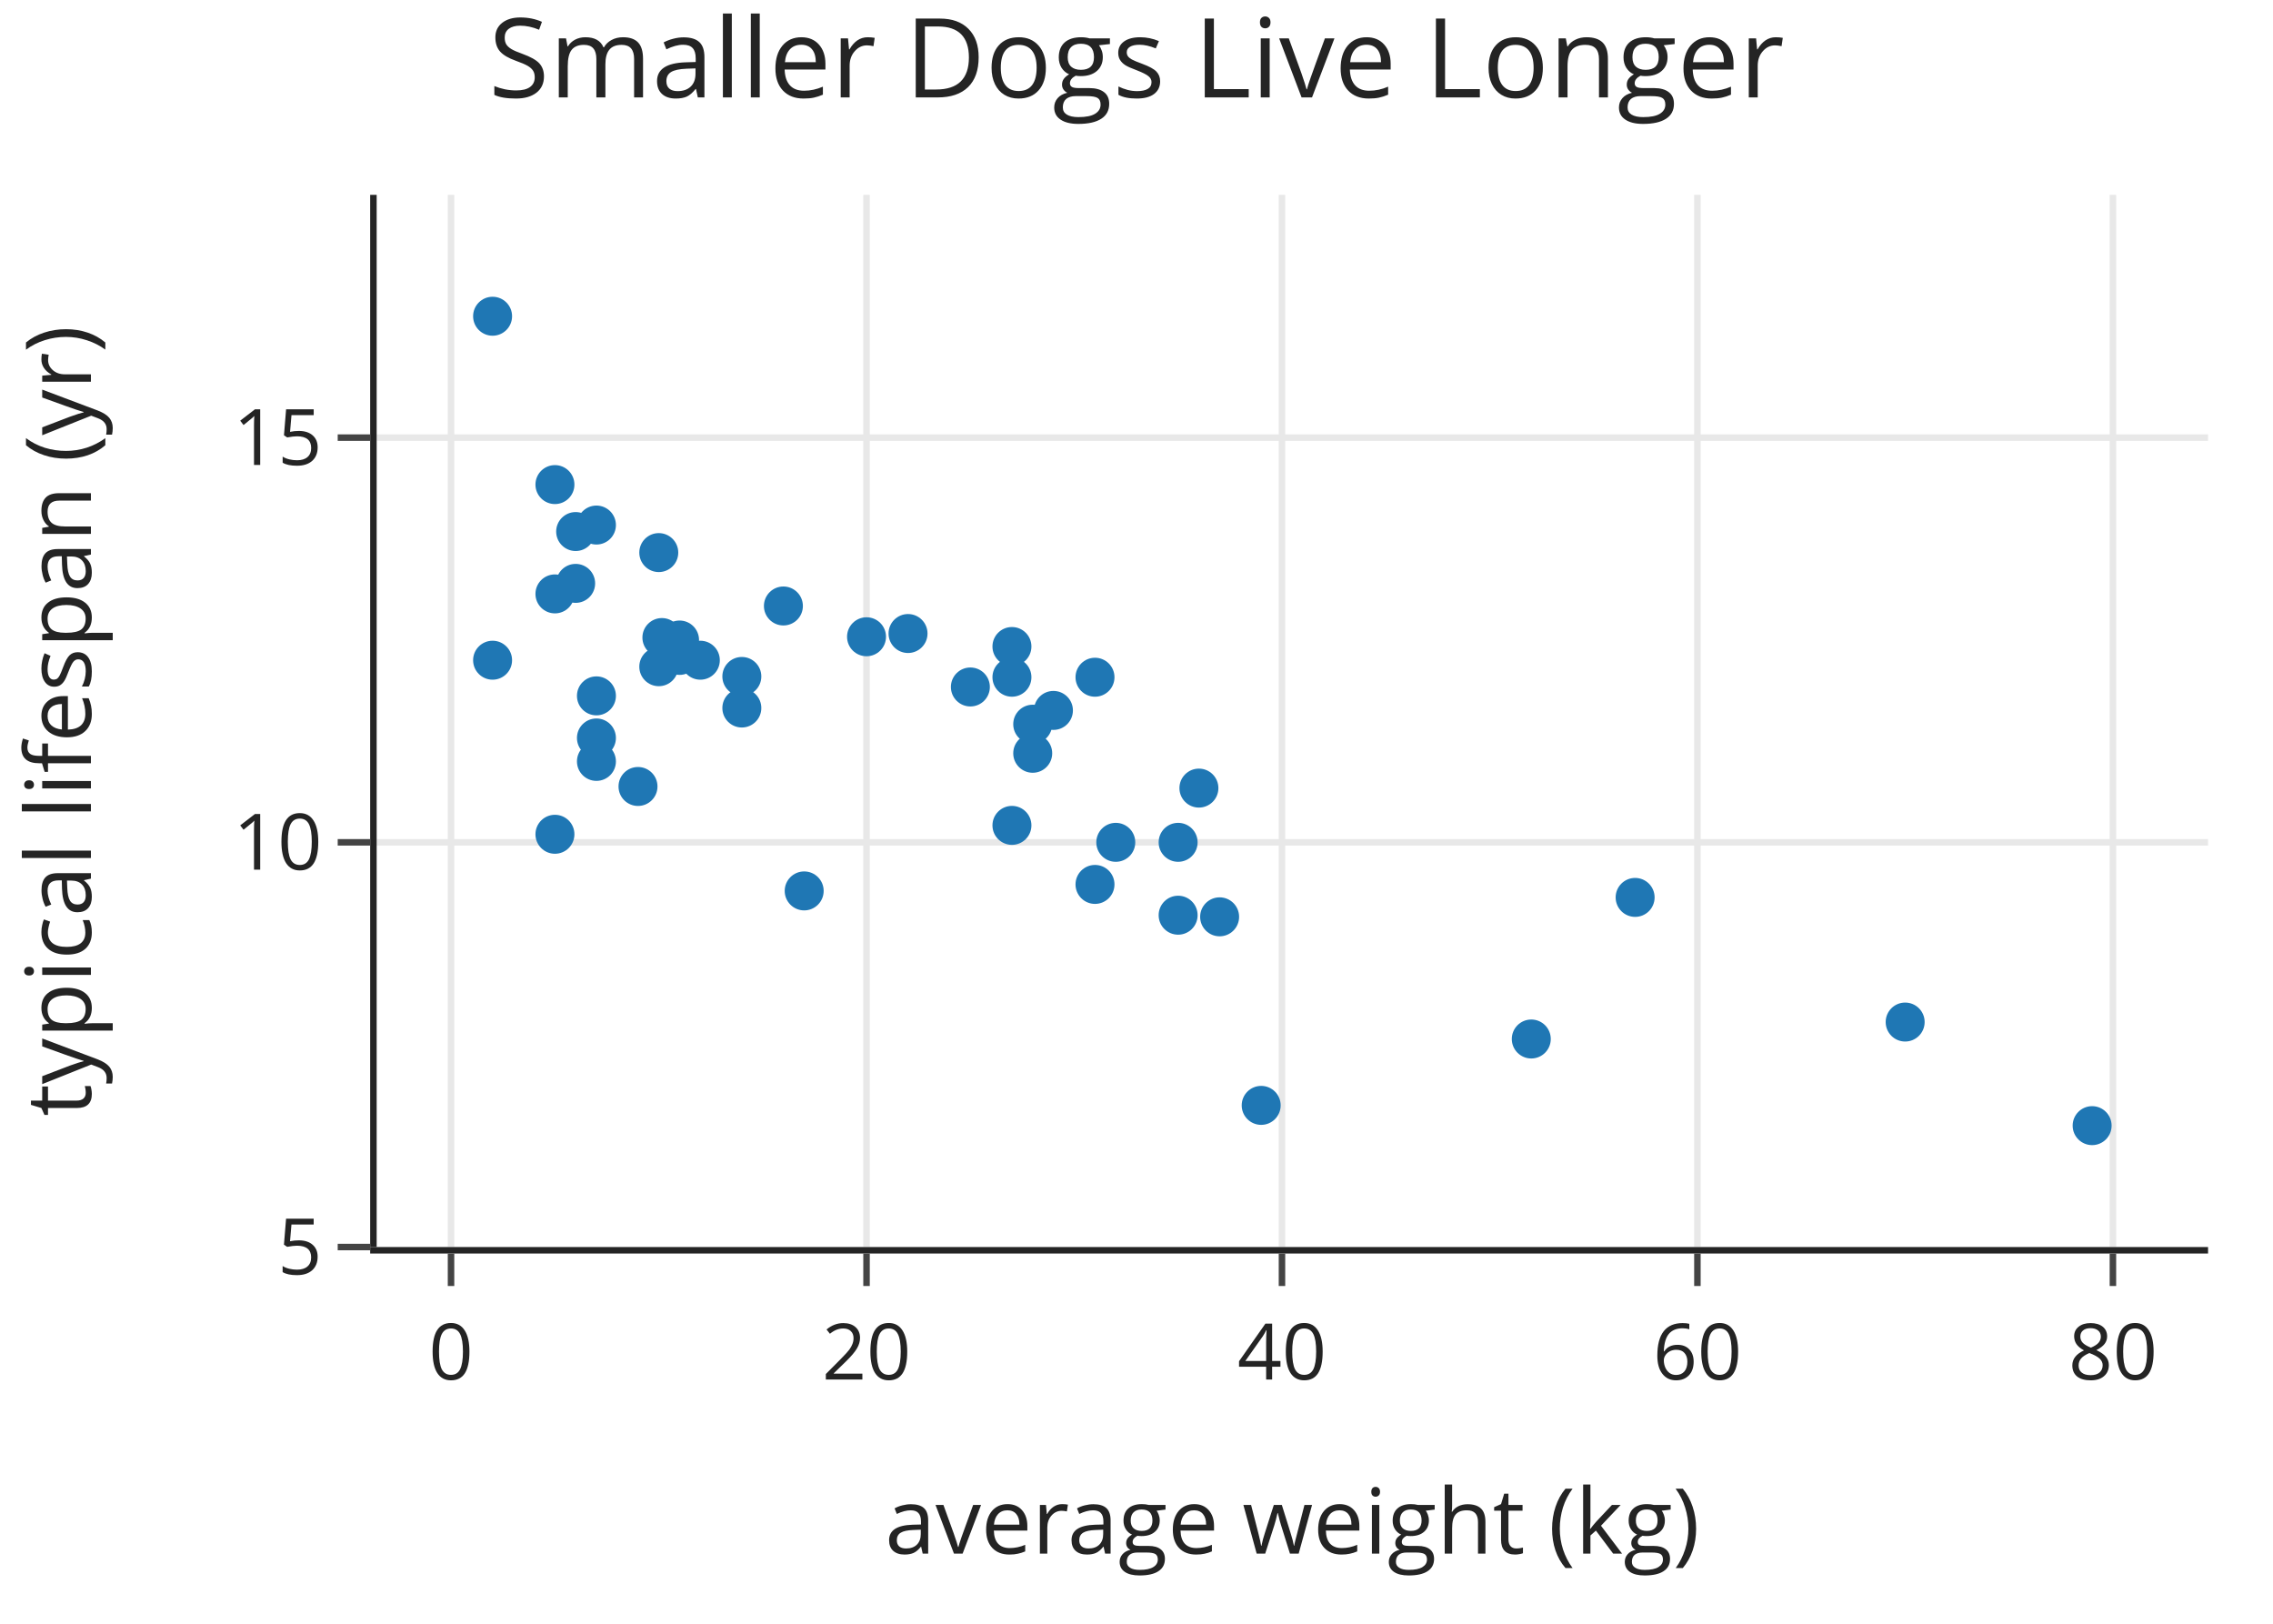
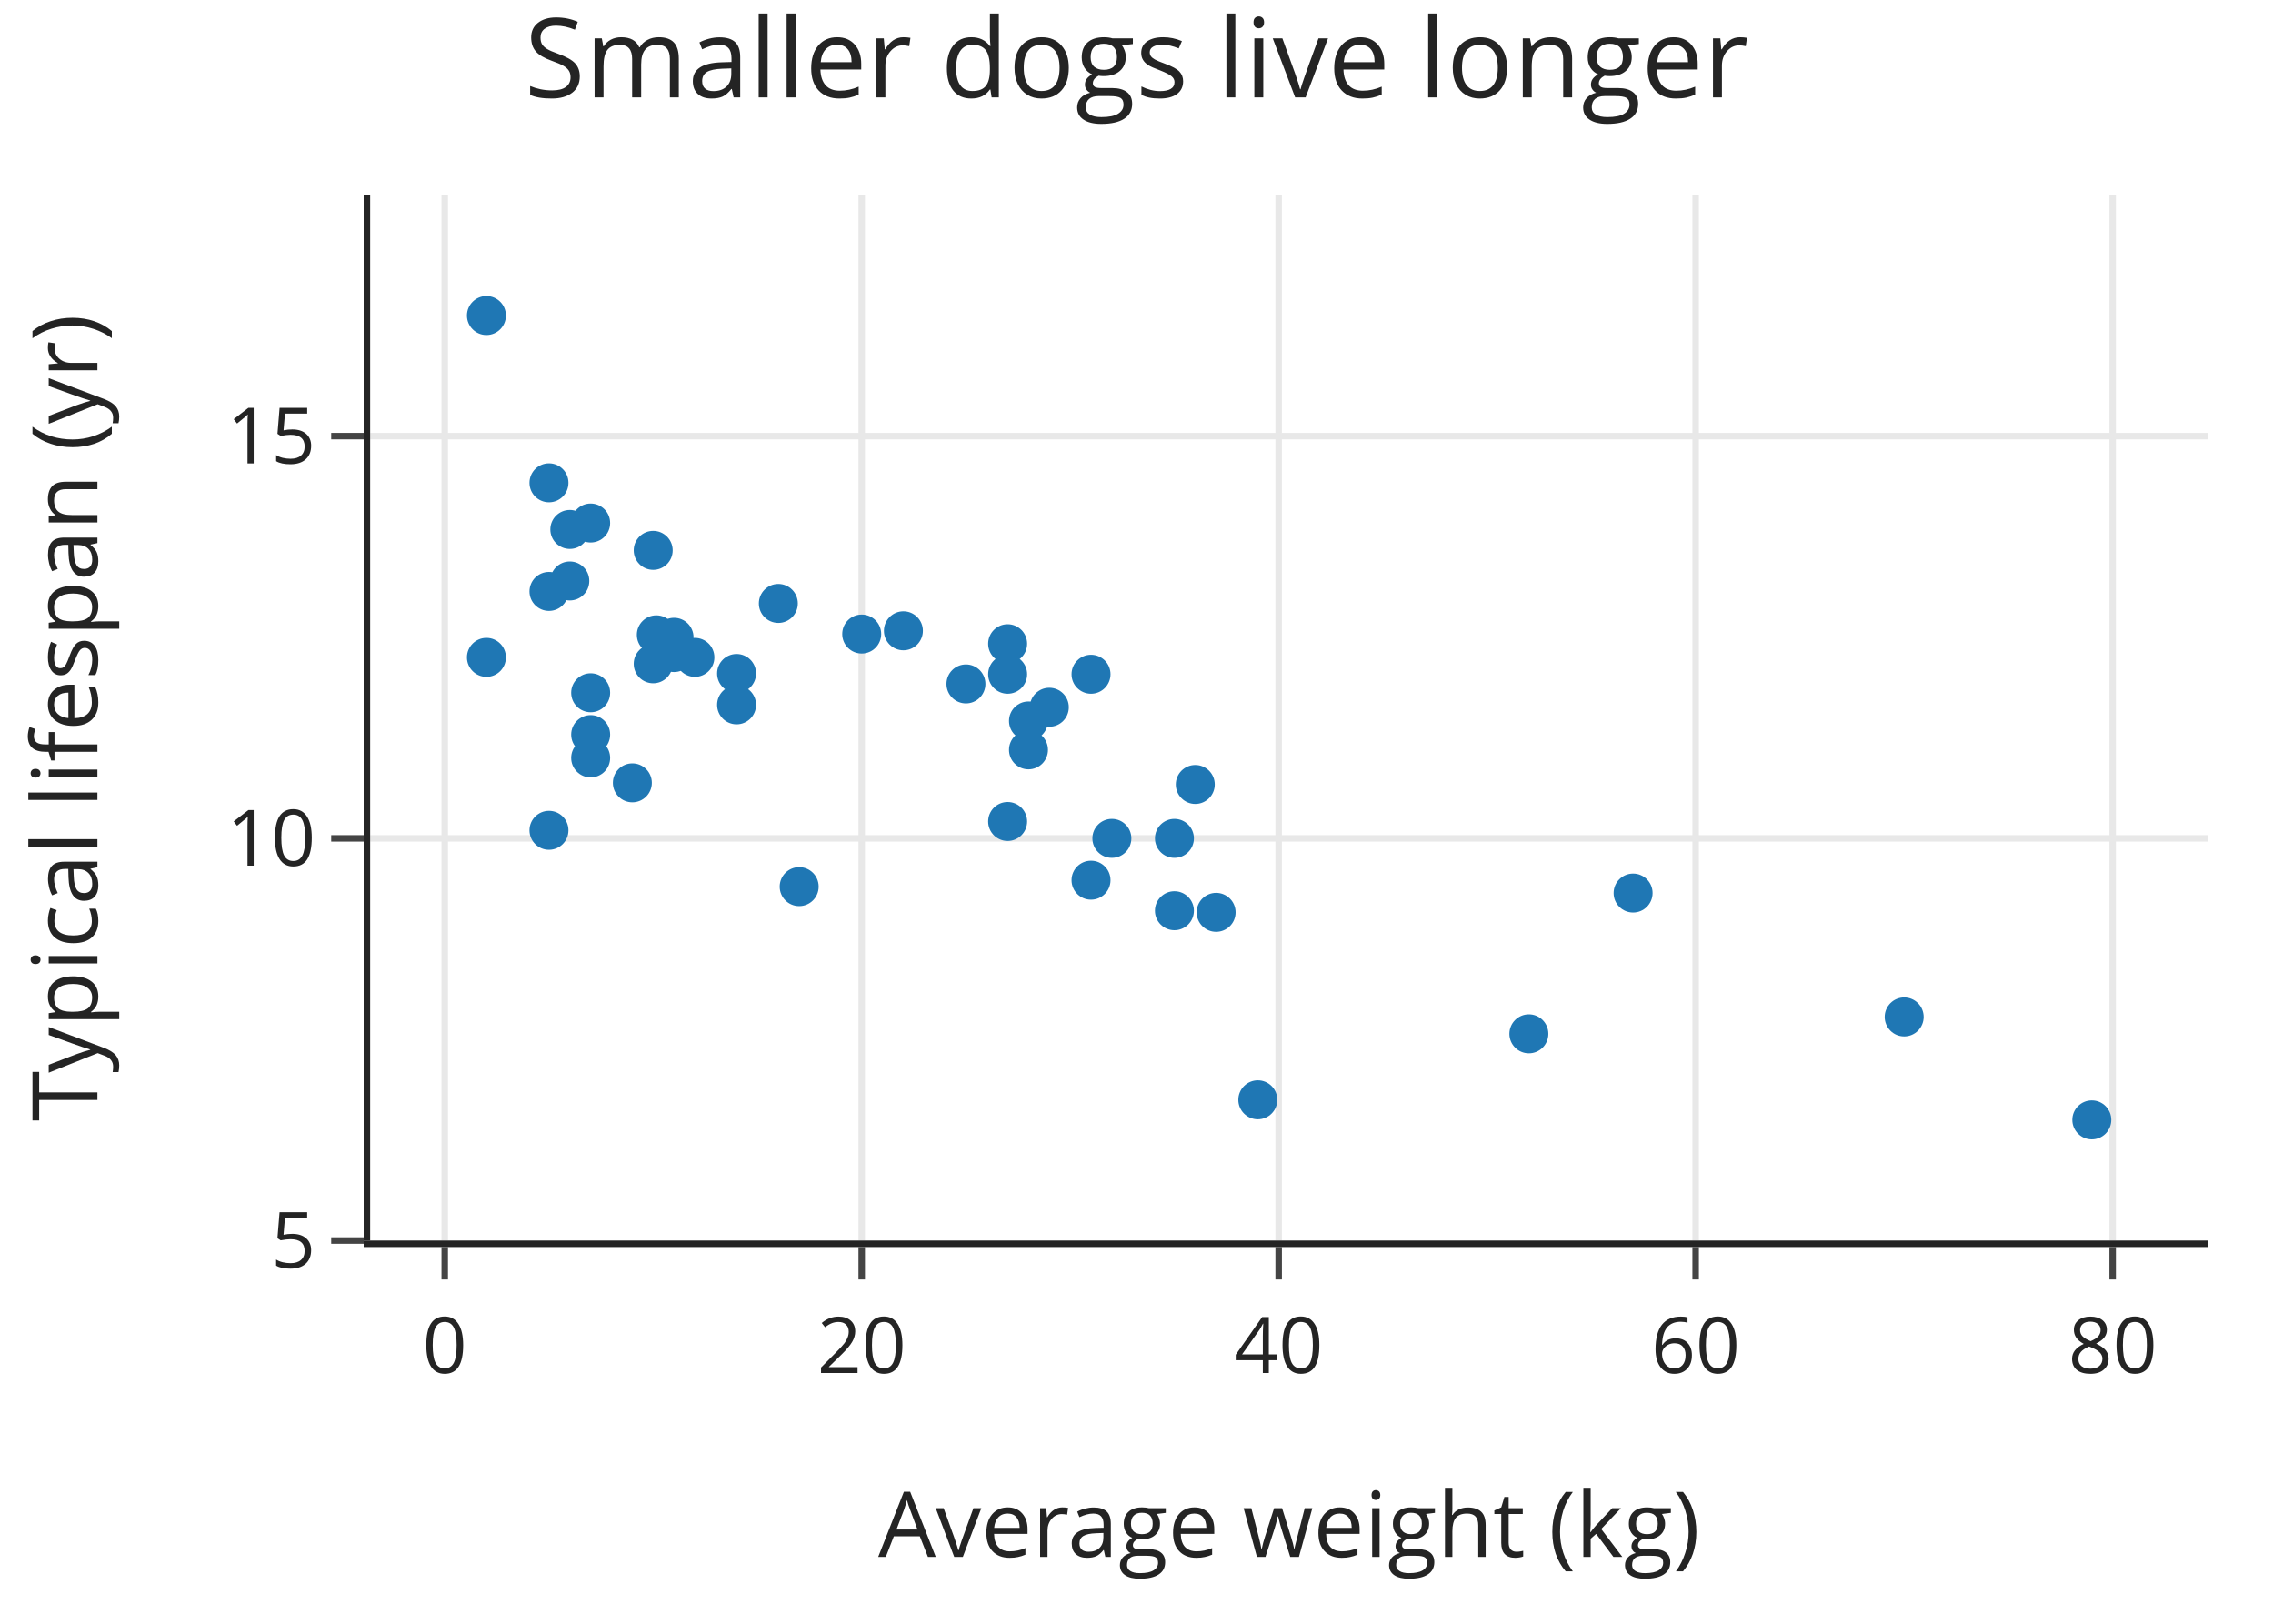
<svg xmlns="http://www.w3.org/2000/svg" class="main-svg" width="350" height="250" style="" viewBox="0 0 350 250">
  <rect x="0" y="0" width="350" height="250" style="fill: rgb(255, 255, 255); fill-opacity: 1;" />
-   <defs id="defs-8552f1">
+   <defs id="defs-9126ae">
    <g class="clips">
-       <clipPath id="clip8552f1xyplot" class="plotclip">
-         <rect width="282" height="162" />
+       <clipPath id="clip9126aexyplot" class="plotclip">
+         <rect width="283" height="161" />
      </clipPath>
-       <clipPath class="axesclip" id="clip8552f1x">
-         <rect x="58" y="0" width="282" height="250" />
+       <clipPath class="axesclip" id="clip9126aex">
+         <rect x="57" y="0" width="283" height="250" />
      </clipPath>
-       <clipPath class="axesclip" id="clip8552f1y">
-         <rect x="0" y="30" width="350" height="162" />
+       <clipPath class="axesclip" id="clip9126aey">
+         <rect x="0" y="30" width="350" height="161" />
      </clipPath>
-       <clipPath class="axesclip" id="clip8552f1xy">
-         <rect x="58" y="30" width="282" height="162" />
+       <clipPath class="axesclip" id="clip9126aexy">
+         <rect x="57" y="30" width="283" height="161" />
      </clipPath>
    </g>
    <g class="gradients" />
    <g class="patterns" />
  </defs>
  <g class="bglayer" />
  <g class="layer-below">
    <g class="imagelayer" />
    <g class="shapelayer" />
  </g>
  <g class="cartesianlayer">
    <g class="subplot xy">
      <g class="layer-subplot">
        <g class="shapelayer" />
        <g class="imagelayer" />
      </g>
-       <g class="minor-gridlayer">
-         <g class="x" />
-         <g class="y" />
-       </g>
      <g class="gridlayer">
        <g class="x">
-           <path class="xgrid crisp" transform="translate(69.45,0)" d="M0,30v162" style="stroke: rgb(232, 232, 232); stroke-opacity: 1; stroke-width: 1px;" />
-           <path class="xgrid crisp" transform="translate(133.43,0)" d="M0,30v162" style="stroke: rgb(232, 232, 232); stroke-opacity: 1; stroke-width: 1px;" />
-           <path class="xgrid crisp" transform="translate(197.4,0)" d="M0,30v162" style="stroke: rgb(232, 232, 232); stroke-opacity: 1; stroke-width: 1px;" />
-           <path class="xgrid crisp" transform="translate(261.37,0)" d="M0,30v162" style="stroke: rgb(232, 232, 232); stroke-opacity: 1; stroke-width: 1px;" />
-           <path class="xgrid crisp" transform="translate(325.35,0)" d="M0,30v162" style="stroke: rgb(232, 232, 232); stroke-opacity: 1; stroke-width: 1px;" />
+           <path class="xgrid crisp" transform="translate(68.48,0)" d="M0,30v161" style="stroke: rgb(232, 232, 232); stroke-opacity: 1; stroke-width: 1px;" />
+           <path class="xgrid crisp" transform="translate(132.69,0)" d="M0,30v161" style="stroke: rgb(232, 232, 232); stroke-opacity: 1; stroke-width: 1px;" />
+           <path class="xgrid crisp" transform="translate(196.89,0)" d="M0,30v161" style="stroke: rgb(232, 232, 232); stroke-opacity: 1; stroke-width: 1px;" />
+           <path class="xgrid crisp" transform="translate(261.1,0)" d="M0,30v161" style="stroke: rgb(232, 232, 232); stroke-opacity: 1; stroke-width: 1px;" />
+           <path class="xgrid crisp" transform="translate(325.31,0)" d="M0,30v161" style="stroke: rgb(232, 232, 232); stroke-opacity: 1; stroke-width: 1px;" />
        </g>
        <g class="y">
-           <path class="ygrid crisp" transform="translate(0,129.69)" d="M58,0h282" style="stroke: rgb(232, 232, 232); stroke-opacity: 1; stroke-width: 1px;" />
-           <path class="ygrid crisp" transform="translate(0,67.38)" d="M58,0h282" style="stroke: rgb(232, 232, 232); stroke-opacity: 1; stroke-width: 1px;" />
+           <path class="ygrid crisp" transform="translate(0,129.08)" d="M57,0h283" style="stroke: rgb(232, 232, 232); stroke-opacity: 1; stroke-width: 1px;" />
+           <path class="ygrid crisp" transform="translate(0,67.15)" d="M57,0h283" style="stroke: rgb(232, 232, 232); stroke-opacity: 1; stroke-width: 1px;" />
        </g>
      </g>
      <g class="zerolinelayer" />
      <path class="xlines-below" />
      <path class="ylines-below" />
      <g class="overlines-below" />
      <g class="xaxislayer-below" />
      <g class="yaxislayer-below" />
      <g class="overaxes-below" />
-       <g class="plot" transform="translate(58,30)" clip-path="url(#clip8552f1xyplot)">
+       <g class="plot" transform="translate(57,30)" clip-path="url(#clip9126aexyplot)">
        <g class="scatterlayer mlayer">
-           <g class="trace scatter trace317781" style="stroke-miterlimit: 2; opacity: 1;">
+           <g class="trace scatter tracee30f59" style="stroke-miterlimit: 2; opacity: 1;">
            <g class="fills" />
            <g class="errorbars" />
            <g class="lines" />
            <g class="points">
-               <path class="point" transform="translate(62.63,63.3)" d="M3,0A3,3 0 1,1 0,-3A3,3 0 0,1 3,0Z" style="opacity: 1; stroke-width: 0px; fill: rgb(31, 119, 180); fill-opacity: 1;" />
-               <path class="point" transform="translate(30.64,51.84)" d="M3,0A3,3 0 1,1 0,-3A3,3 0 0,1 3,0Z" style="opacity: 1; stroke-width: 0px; fill: rgb(31, 119, 180); fill-opacity: 1;" />
-               <path class="point" transform="translate(56.23,79.01)" d="M3,0A3,3 0 1,1 0,-3A3,3 0 0,1 3,0Z" style="opacity: 1; stroke-width: 0px; fill: rgb(31, 119, 180); fill-opacity: 1;" />
-               <path class="point" transform="translate(46.64,68.54)" d="M3,0A3,3 0 1,1 0,-3A3,3 0 0,1 3,0Z" style="opacity: 1; stroke-width: 0px; fill: rgb(31, 119, 180); fill-opacity: 1;" />
-               <path class="point" transform="translate(43.92,68.16)" d="M3,0A3,3 0 1,1 0,-3A3,3 0 0,1 3,0Z" style="opacity: 1; stroke-width: 0px; fill: rgb(31, 119, 180); fill-opacity: 1;" />
-               <path class="point" transform="translate(81.82,67.54)" d="M3,0A3,3 0 1,1 0,-3A3,3 0 0,1 3,0Z" style="opacity: 1; stroke-width: 0px; fill: rgb(31, 119, 180); fill-opacity: 1;" />
-               <path class="point" transform="translate(33.84,50.84)" d="M3,0A3,3 0 1,1 0,-3A3,3 0 0,1 3,0Z" style="opacity: 1; stroke-width: 0px; fill: rgb(31, 119, 180); fill-opacity: 1;" />
-               <path class="point" transform="translate(33.84,77.14)" d="M3,0A3,3 0 1,1 0,-3A3,3 0 0,1 3,0Z" style="opacity: 1; stroke-width: 0px; fill: rgb(31, 119, 180); fill-opacity: 1;" />
-               <path class="point" transform="translate(17.85,18.69)" d="M3,0A3,3 0 1,1 0,-3A3,3 0 0,1 3,0Z" style="opacity: 1; stroke-width: 0px; fill: rgb(31, 119, 180); fill-opacity: 1;" />
-               <path class="point" transform="translate(75.43,68.04)" d="M3,0A3,3 0 1,1 0,-3A3,3 0 0,1 3,0Z" style="opacity: 1; stroke-width: 0px; fill: rgb(31, 119, 180); fill-opacity: 1;" />
-               <path class="point" transform="translate(101.02,81.5)" d="M3,0A3,3 0 1,1 0,-3A3,3 0 0,1 3,0Z" style="opacity: 1; stroke-width: 0px; fill: rgb(31, 119, 180); fill-opacity: 1;" />
-               <path class="point" transform="translate(97.82,69.54)" d="M3,0A3,3 0 1,1 0,-3A3,3 0 0,1 3,0Z" style="opacity: 1; stroke-width: 0px; fill: rgb(31, 119, 180); fill-opacity: 1;" />
-               <path class="point" transform="translate(27.45,44.61)" d="M3,0A3,3 0 1,1 0,-3A3,3 0 0,1 3,0Z" style="opacity: 1; stroke-width: 0px; fill: rgb(31, 119, 180); fill-opacity: 1;" />
-               <path class="point" transform="translate(110.61,74.27)" d="M3,0A3,3 0 1,1 0,-3A3,3 0 0,1 3,0Z" style="opacity: 1; stroke-width: 0px; fill: rgb(31, 119, 180); fill-opacity: 1;" />
-               <path class="point" transform="translate(17.85,71.65)" d="M3,0A3,3 0 1,1 0,-3A3,3 0 0,1 3,0Z" style="opacity: 1; stroke-width: 0px; fill: rgb(31, 119, 180); fill-opacity: 1;" />
-               <path class="point" transform="translate(30.64,59.82)" d="M3,0A3,3 0 1,1 0,-3A3,3 0 0,1 3,0Z" style="opacity: 1; stroke-width: 0px; fill: rgb(31, 119, 180); fill-opacity: 1;" />
-               <path class="point" transform="translate(104.21,79.38)" d="M3,0A3,3 0 1,1 0,-3A3,3 0 0,1 3,0Z" style="opacity: 1; stroke-width: 0px; fill: rgb(31, 119, 180); fill-opacity: 1;" />
-               <path class="point" transform="translate(97.82,74.27)" d="M3,0A3,3 0 1,1 0,-3A3,3 0 0,1 3,0Z" style="opacity: 1; stroke-width: 0px; fill: rgb(31, 119, 180); fill-opacity: 1;" />
-               <path class="point" transform="translate(110.61,106.17)" d="M3,0A3,3 0 1,1 0,-3A3,3 0 0,1 3,0Z" style="opacity: 1; stroke-width: 0px; fill: rgb(31, 119, 180); fill-opacity: 1;" />
-               <path class="point" transform="translate(46.64,70.91)" d="M3,0A3,3 0 1,1 0,-3A3,3 0 0,1 3,0Z" style="opacity: 1; stroke-width: 0px; fill: rgb(31, 119, 180); fill-opacity: 1;" />
-               <path class="point" transform="translate(101.02,85.98)" d="M3,0A3,3 0 1,1 0,-3A3,3 0 0,1 3,0Z" style="opacity: 1; stroke-width: 0px; fill: rgb(31, 119, 180); fill-opacity: 1;" />
-               <path class="point" transform="translate(33.84,87.23)" d="M3,0A3,3 0 1,1 0,-3A3,3 0 0,1 3,0Z" style="opacity: 1; stroke-width: 0px; fill: rgb(31, 119, 180); fill-opacity: 1;" />
-               <path class="point" transform="translate(27.45,61.44)" d="M3,0A3,3 0 1,1 0,-3A3,3 0 0,1 3,0Z" style="opacity: 1; stroke-width: 0px; fill: rgb(31, 119, 180); fill-opacity: 1;" />
-               <path class="point" transform="translate(27.45,98.45)" d="M3,0A3,3 0 1,1 0,-3A3,3 0 0,1 3,0Z" style="opacity: 1; stroke-width: 0px; fill: rgb(31, 119, 180); fill-opacity: 1;" />
-               <path class="point" transform="translate(33.84,83.62)" d="M3,0A3,3 0 1,1 0,-3A3,3 0 0,1 3,0Z" style="opacity: 1; stroke-width: 0px; fill: rgb(31, 119, 180); fill-opacity: 1;" />
-               <path class="point" transform="translate(43.44,55.08)" d="M3,0A3,3 0 1,1 0,-3A3,3 0 0,1 3,0Z" style="opacity: 1; stroke-width: 0px; fill: rgb(31, 119, 180); fill-opacity: 1;" />
-               <path class="point" transform="translate(56.23,74.15)" d="M3,0A3,3 0 1,1 0,-3A3,3 0 0,1 3,0Z" style="opacity: 1; stroke-width: 0px; fill: rgb(31, 119, 180); fill-opacity: 1;" />
-               <path class="point" transform="translate(49.84,71.65)" d="M3,0A3,3 0 1,1 0,-3A3,3 0 0,1 3,0Z" style="opacity: 1; stroke-width: 0px; fill: rgb(31, 119, 180); fill-opacity: 1;" />
-               <path class="point" transform="translate(113.81,99.69)" d="M3,0A3,3 0 1,1 0,-3A3,3 0 0,1 3,0Z" style="opacity: 1; stroke-width: 0px; fill: rgb(31, 119, 180); fill-opacity: 1;" />
-               <path class="point" transform="translate(43.44,72.65)" d="M3,0A3,3 0 1,1 0,-3A3,3 0 0,1 3,0Z" style="opacity: 1; stroke-width: 0px; fill: rgb(31, 119, 180); fill-opacity: 1;" />
-               <path class="point" transform="translate(123.41,99.69)" d="M3,0A3,3 0 1,1 0,-3A3,3 0 0,1 3,0Z" style="opacity: 1; stroke-width: 0px; fill: rgb(31, 119, 180); fill-opacity: 1;" />
-               <path class="point" transform="translate(40.24,91.09)" d="M3,0A3,3 0 1,1 0,-3A3,3 0 0,1 3,0Z" style="opacity: 1; stroke-width: 0px; fill: rgb(31, 119, 180); fill-opacity: 1;" />
-               <path class="point" transform="translate(65.83,107.17)" d="M3,0A3,3 0 1,1 0,-3A3,3 0 0,1 3,0Z" style="opacity: 1; stroke-width: 0px; fill: rgb(31, 119, 180); fill-opacity: 1;" />
-               <path class="point" transform="translate(91.42,75.77)" d="M3,0A3,3 0 1,1 0,-3A3,3 0 0,1 3,0Z" style="opacity: 1; stroke-width: 0px; fill: rgb(31, 119, 180); fill-opacity: 1;" />
-               <path class="point" transform="translate(193.78,108.17)" d="M3,0A3,3 0 1,1 0,-3A3,3 0 0,1 3,0Z" style="opacity: 1; stroke-width: 0px; fill: rgb(31, 119, 180); fill-opacity: 1;" />
-               <path class="point" transform="translate(123.41,110.91)" d="M3,0A3,3 0 1,1 0,-3A3,3 0 0,1 3,0Z" style="opacity: 1; stroke-width: 0px; fill: rgb(31, 119, 180); fill-opacity: 1;" />
-               <path class="point" transform="translate(129.8,111.16)" d="M3,0A3,3 0 1,1 0,-3A3,3 0 0,1 3,0Z" style="opacity: 1; stroke-width: 0px; fill: rgb(31, 119, 180); fill-opacity: 1;" />
-               <path class="point" transform="translate(97.82,97.08)" d="M3,0A3,3 0 1,1 0,-3A3,3 0 0,1 3,0Z" style="opacity: 1; stroke-width: 0px; fill: rgb(31, 119, 180); fill-opacity: 1;" />
-               <path class="point" transform="translate(126.61,91.34)" d="M3,0A3,3 0 1,1 0,-3A3,3 0 0,1 3,0Z" style="opacity: 1; stroke-width: 0px; fill: rgb(31, 119, 180); fill-opacity: 1;" />
-               <path class="point" transform="translate(136.2,140.19)" d="M3,0A3,3 0 1,1 0,-3A3,3 0 0,1 3,0Z" style="opacity: 1; stroke-width: 0px; fill: rgb(31, 119, 180); fill-opacity: 1;" />
-               <path class="point" transform="translate(177.79,129.97)" d="M3,0A3,3 0 1,1 0,-3A3,3 0 0,1 3,0Z" style="opacity: 1; stroke-width: 0px; fill: rgb(31, 119, 180); fill-opacity: 1;" />
-               <path class="point" transform="translate(264.15,143.31)" d="M3,0A3,3 0 1,1 0,-3A3,3 0 0,1 3,0Z" style="opacity: 1; stroke-width: 0px; fill: rgb(31, 119, 180); fill-opacity: 1;" />
-               <path class="point" transform="translate(235.36,127.36)" d="M3,0A3,3 0 1,1 0,-3A3,3 0 0,1 3,0Z" style="opacity: 1; stroke-width: 0px; fill: rgb(31, 119, 180); fill-opacity: 1;" />
+               <path class="point" transform="translate(62.85,62.91)" d="M3,0A3,3 0 1,1 0,-3A3,3 0 0,1 3,0Z" style="opacity: 1; stroke-width: 0px; fill: rgb(31, 119, 180); fill-opacity: 1;" />
+               <path class="point" transform="translate(30.74,51.52)" d="M3,0A3,3 0 1,1 0,-3A3,3 0 0,1 3,0Z" style="opacity: 1; stroke-width: 0px; fill: rgb(31, 119, 180); fill-opacity: 1;" />
+               <path class="point" transform="translate(56.42,78.52)" d="M3,0A3,3 0 1,1 0,-3A3,3 0 0,1 3,0Z" style="opacity: 1; stroke-width: 0px; fill: rgb(31, 119, 180); fill-opacity: 1;" />
+               <path class="point" transform="translate(46.79,68.12)" d="M3,0A3,3 0 1,1 0,-3A3,3 0 0,1 3,0Z" style="opacity: 1; stroke-width: 0px; fill: rgb(31, 119, 180); fill-opacity: 1;" />
+               <path class="point" transform="translate(44.06,67.74)" d="M3,0A3,3 0 1,1 0,-3A3,3 0 0,1 3,0Z" style="opacity: 1; stroke-width: 0px; fill: rgb(31, 119, 180); fill-opacity: 1;" />
+               <path class="point" transform="translate(82.11,67.12)" d="M3,0A3,3 0 1,1 0,-3A3,3 0 0,1 3,0Z" style="opacity: 1; stroke-width: 0px; fill: rgb(31, 119, 180); fill-opacity: 1;" />
+               <path class="point" transform="translate(33.95,50.53)" d="M3,0A3,3 0 1,1 0,-3A3,3 0 0,1 3,0Z" style="opacity: 1; stroke-width: 0px; fill: rgb(31, 119, 180); fill-opacity: 1;" />
+               <path class="point" transform="translate(33.95,76.66)" d="M3,0A3,3 0 1,1 0,-3A3,3 0 0,1 3,0Z" style="opacity: 1; stroke-width: 0px; fill: rgb(31, 119, 180); fill-opacity: 1;" />
+               <path class="point" transform="translate(17.9,18.58)" d="M3,0A3,3 0 1,1 0,-3A3,3 0 0,1 3,0Z" style="opacity: 1; stroke-width: 0px; fill: rgb(31, 119, 180); fill-opacity: 1;" />
+               <path class="point" transform="translate(75.69,67.62)" d="M3,0A3,3 0 1,1 0,-3A3,3 0 0,1 3,0Z" style="opacity: 1; stroke-width: 0px; fill: rgb(31, 119, 180); fill-opacity: 1;" />
+               <path class="point" transform="translate(101.37,81)" d="M3,0A3,3 0 1,1 0,-3A3,3 0 0,1 3,0Z" style="opacity: 1; stroke-width: 0px; fill: rgb(31, 119, 180); fill-opacity: 1;" />
+               <path class="point" transform="translate(98.16,69.11)" d="M3,0A3,3 0 1,1 0,-3A3,3 0 0,1 3,0Z" style="opacity: 1; stroke-width: 0px; fill: rgb(31, 119, 180); fill-opacity: 1;" />
+               <path class="point" transform="translate(27.53,44.34)" d="M3,0A3,3 0 1,1 0,-3A3,3 0 0,1 3,0Z" style="opacity: 1; stroke-width: 0px; fill: rgb(31, 119, 180); fill-opacity: 1;" />
+               <path class="point" transform="translate(111,73.81)" d="M3,0A3,3 0 1,1 0,-3A3,3 0 0,1 3,0Z" style="opacity: 1; stroke-width: 0px; fill: rgb(31, 119, 180); fill-opacity: 1;" />
+               <path class="point" transform="translate(17.9,71.21)" d="M3,0A3,3 0 1,1 0,-3A3,3 0 0,1 3,0Z" style="opacity: 1; stroke-width: 0px; fill: rgb(31, 119, 180); fill-opacity: 1;" />
+               <path class="point" transform="translate(30.74,59.45)" d="M3,0A3,3 0 1,1 0,-3A3,3 0 0,1 3,0Z" style="opacity: 1; stroke-width: 0px; fill: rgb(31, 119, 180); fill-opacity: 1;" />
+               <path class="point" transform="translate(104.58,78.89)" d="M3,0A3,3 0 1,1 0,-3A3,3 0 0,1 3,0Z" style="opacity: 1; stroke-width: 0px; fill: rgb(31, 119, 180); fill-opacity: 1;" />
+               <path class="point" transform="translate(98.16,73.81)" d="M3,0A3,3 0 1,1 0,-3A3,3 0 0,1 3,0Z" style="opacity: 1; stroke-width: 0px; fill: rgb(31, 119, 180); fill-opacity: 1;" />
+               <path class="point" transform="translate(111,105.52)" d="M3,0A3,3 0 1,1 0,-3A3,3 0 0,1 3,0Z" style="opacity: 1; stroke-width: 0px; fill: rgb(31, 119, 180); fill-opacity: 1;" />
+               <path class="point" transform="translate(46.79,70.47)" d="M3,0A3,3 0 1,1 0,-3A3,3 0 0,1 3,0Z" style="opacity: 1; stroke-width: 0px; fill: rgb(31, 119, 180); fill-opacity: 1;" />
+               <path class="point" transform="translate(101.37,85.45)" d="M3,0A3,3 0 1,1 0,-3A3,3 0 0,1 3,0Z" style="opacity: 1; stroke-width: 0px; fill: rgb(31, 119, 180); fill-opacity: 1;" />
+               <path class="point" transform="translate(33.95,86.69)" d="M3,0A3,3 0 1,1 0,-3A3,3 0 0,1 3,0Z" style="opacity: 1; stroke-width: 0px; fill: rgb(31, 119, 180); fill-opacity: 1;" />
+               <path class="point" transform="translate(27.53,61.06)" d="M3,0A3,3 0 1,1 0,-3A3,3 0 0,1 3,0Z" style="opacity: 1; stroke-width: 0px; fill: rgb(31, 119, 180); fill-opacity: 1;" />
+               <path class="point" transform="translate(27.53,97.84)" d="M3,0A3,3 0 1,1 0,-3A3,3 0 0,1 3,0Z" style="opacity: 1; stroke-width: 0px; fill: rgb(31, 119, 180); fill-opacity: 1;" />
+               <path class="point" transform="translate(33.95,83.1)" d="M3,0A3,3 0 1,1 0,-3A3,3 0 0,1 3,0Z" style="opacity: 1; stroke-width: 0px; fill: rgb(31, 119, 180); fill-opacity: 1;" />
+               <path class="point" transform="translate(43.58,54.74)" d="M3,0A3,3 0 1,1 0,-3A3,3 0 0,1 3,0Z" style="opacity: 1; stroke-width: 0px; fill: rgb(31, 119, 180); fill-opacity: 1;" />
+               <path class="point" transform="translate(56.42,73.69)" d="M3,0A3,3 0 1,1 0,-3A3,3 0 0,1 3,0Z" style="opacity: 1; stroke-width: 0px; fill: rgb(31, 119, 180); fill-opacity: 1;" />
+               <path class="point" transform="translate(50,71.21)" d="M3,0A3,3 0 1,1 0,-3A3,3 0 0,1 3,0Z" style="opacity: 1; stroke-width: 0px; fill: rgb(31, 119, 180); fill-opacity: 1;" />
+               <path class="point" transform="translate(114.21,99.08)" d="M3,0A3,3 0 1,1 0,-3A3,3 0 0,1 3,0Z" style="opacity: 1; stroke-width: 0px; fill: rgb(31, 119, 180); fill-opacity: 1;" />
+               <path class="point" transform="translate(43.58,72.2)" d="M3,0A3,3 0 1,1 0,-3A3,3 0 0,1 3,0Z" style="opacity: 1; stroke-width: 0px; fill: rgb(31, 119, 180); fill-opacity: 1;" />
+               <path class="point" transform="translate(123.84,99.08)" d="M3,0A3,3 0 1,1 0,-3A3,3 0 0,1 3,0Z" style="opacity: 1; stroke-width: 0px; fill: rgb(31, 119, 180); fill-opacity: 1;" />
+               <path class="point" transform="translate(40.37,90.53)" d="M3,0A3,3 0 1,1 0,-3A3,3 0 0,1 3,0Z" style="opacity: 1; stroke-width: 0px; fill: rgb(31, 119, 180); fill-opacity: 1;" />
+               <path class="point" transform="translate(66.06,106.51)" d="M3,0A3,3 0 1,1 0,-3A3,3 0 0,1 3,0Z" style="opacity: 1; stroke-width: 0px; fill: rgb(31, 119, 180); fill-opacity: 1;" />
+               <path class="point" transform="translate(91.74,75.3)" d="M3,0A3,3 0 1,1 0,-3A3,3 0 0,1 3,0Z" style="opacity: 1; stroke-width: 0px; fill: rgb(31, 119, 180); fill-opacity: 1;" />
+               <path class="point" transform="translate(194.47,107.5)" d="M3,0A3,3 0 1,1 0,-3A3,3 0 0,1 3,0Z" style="opacity: 1; stroke-width: 0px; fill: rgb(31, 119, 180); fill-opacity: 1;" />
+               <path class="point" transform="translate(123.84,110.22)" d="M3,0A3,3 0 1,1 0,-3A3,3 0 0,1 3,0Z" style="opacity: 1; stroke-width: 0px; fill: rgb(31, 119, 180); fill-opacity: 1;" />
+               <path class="point" transform="translate(130.26,110.47)" d="M3,0A3,3 0 1,1 0,-3A3,3 0 0,1 3,0Z" style="opacity: 1; stroke-width: 0px; fill: rgb(31, 119, 180); fill-opacity: 1;" />
+               <path class="point" transform="translate(98.16,96.48)" d="M3,0A3,3 0 1,1 0,-3A3,3 0 0,1 3,0Z" style="opacity: 1; stroke-width: 0px; fill: rgb(31, 119, 180); fill-opacity: 1;" />
+               <path class="point" transform="translate(127.05,90.78)" d="M3,0A3,3 0 1,1 0,-3A3,3 0 0,1 3,0Z" style="opacity: 1; stroke-width: 0px; fill: rgb(31, 119, 180); fill-opacity: 1;" />
+               <path class="point" transform="translate(136.68,139.33)" d="M3,0A3,3 0 1,1 0,-3A3,3 0 0,1 3,0Z" style="opacity: 1; stroke-width: 0px; fill: rgb(31, 119, 180); fill-opacity: 1;" />
+               <path class="point" transform="translate(178.42,129.17)" d="M3,0A3,3 0 1,1 0,-3A3,3 0 0,1 3,0Z" style="opacity: 1; stroke-width: 0px; fill: rgb(31, 119, 180); fill-opacity: 1;" />
+               <path class="point" transform="translate(265.1,142.42)" d="M3,0A3,3 0 1,1 0,-3A3,3 0 0,1 3,0Z" style="opacity: 1; stroke-width: 0px; fill: rgb(31, 119, 180); fill-opacity: 1;" />
+               <path class="point" transform="translate(236.21,126.57)" d="M3,0A3,3 0 1,1 0,-3A3,3 0 0,1 3,0Z" style="opacity: 1; stroke-width: 0px; fill: rgb(31, 119, 180); fill-opacity: 1;" />
            </g>
            <g class="text" />
          </g>
        </g>
      </g>
      <g class="overplot" />
-       <path class="xlines-above crisp" d="M57,192.5H340" style="fill: none; stroke-width: 1px; stroke: rgb(36, 36, 36); stroke-opacity: 1;" />
-       <path class="ylines-above crisp" d="M57.5,30V192" style="fill: none; stroke-width: 1px; stroke: rgb(36, 36, 36); stroke-opacity: 1;" />
+       <path class="xlines-above crisp" d="M56,191.5H340" style="fill: none; stroke-width: 1px; stroke: rgb(36, 36, 36); stroke-opacity: 1;" />
+       <path class="ylines-above crisp" d="M56.5,30V191" style="fill: none; stroke-width: 1px; stroke: rgb(36, 36, 36); stroke-opacity: 1;" />
      <g class="overlines-above" />
      <g class="xaxislayer-above">
-         <path class="xtick ticks crisp" d="M0,193v5" transform="translate(69.45,0)" style="stroke: rgb(68, 68, 68); stroke-opacity: 1; stroke-width: 1px;" />
-         <path class="xtick ticks crisp" d="M0,193v5" transform="translate(133.43,0)" style="stroke: rgb(68, 68, 68); stroke-opacity: 1; stroke-width: 1px;" />
-         <path class="xtick ticks crisp" d="M0,193v5" transform="translate(197.4,0)" style="stroke: rgb(68, 68, 68); stroke-opacity: 1; stroke-width: 1px;" />
-         <path class="xtick ticks crisp" d="M0,193v5" transform="translate(261.37,0)" style="stroke: rgb(68, 68, 68); stroke-opacity: 1; stroke-width: 1px;" />
-         <path class="xtick ticks crisp" d="M0,193v5" transform="translate(325.35,0)" style="stroke: rgb(68, 68, 68); stroke-opacity: 1; stroke-width: 1px;" />
+         <path class="xtick ticks crisp" d="M0,192v5" transform="translate(68.48,0)" style="stroke: rgb(68, 68, 68); stroke-opacity: 1; stroke-width: 1px;" />
+         <path class="xtick ticks crisp" d="M0,192v5" transform="translate(132.69,0)" style="stroke: rgb(68, 68, 68); stroke-opacity: 1; stroke-width: 1px;" />
+         <path class="xtick ticks crisp" d="M0,192v5" transform="translate(196.89,0)" style="stroke: rgb(68, 68, 68); stroke-opacity: 1; stroke-width: 1px;" />
+         <path class="xtick ticks crisp" d="M0,192v5" transform="translate(261.1,0)" style="stroke: rgb(68, 68, 68); stroke-opacity: 1; stroke-width: 1px;" />
+         <path class="xtick ticks crisp" d="M0,192v5" transform="translate(325.31,0)" style="stroke: rgb(68, 68, 68); stroke-opacity: 1; stroke-width: 1px;" />
        <g class="xtick">
-           <text text-anchor="middle" x="0" y="212.4" transform="translate(69.45,0)" style="font-family: 'Open Sans', verdana, arial, sans-serif; font-size: 12px; fill: rgb(36, 36, 36); fill-opacity: 1; white-space: pre; opacity: 1;">0</text>
+           <text text-anchor="middle" x="0" y="211.4" transform="translate(68.48,0)" style="font-family: 'Open Sans', verdana, arial, sans-serif; font-size: 12px; fill: rgb(36, 36, 36); fill-opacity: 1; white-space: pre; opacity: 1;">0</text>
        </g>
        <g class="xtick">
-           <text text-anchor="middle" x="0" y="212.4" style="font-family: 'Open Sans', verdana, arial, sans-serif; font-size: 12px; fill: rgb(36, 36, 36); fill-opacity: 1; white-space: pre; opacity: 1;" transform="translate(133.43,0)">20</text>
+           <text text-anchor="middle" x="0" y="211.4" style="font-family: 'Open Sans', verdana, arial, sans-serif; font-size: 12px; fill: rgb(36, 36, 36); fill-opacity: 1; white-space: pre; opacity: 1;" transform="translate(132.69,0)">20</text>
        </g>
        <g class="xtick">
-           <text text-anchor="middle" x="0" y="212.4" style="font-family: 'Open Sans', verdana, arial, sans-serif; font-size: 12px; fill: rgb(36, 36, 36); fill-opacity: 1; white-space: pre; opacity: 1;" transform="translate(197.4,0)">40</text>
+           <text text-anchor="middle" x="0" y="211.4" style="font-family: 'Open Sans', verdana, arial, sans-serif; font-size: 12px; fill: rgb(36, 36, 36); fill-opacity: 1; white-space: pre; opacity: 1;" transform="translate(196.89,0)">40</text>
        </g>
        <g class="xtick">
-           <text text-anchor="middle" x="0" y="212.4" style="font-family: 'Open Sans', verdana, arial, sans-serif; font-size: 12px; fill: rgb(36, 36, 36); fill-opacity: 1; white-space: pre; opacity: 1;" transform="translate(261.37,0)">60</text>
+           <text text-anchor="middle" x="0" y="211.4" style="font-family: 'Open Sans', verdana, arial, sans-serif; font-size: 12px; fill: rgb(36, 36, 36); fill-opacity: 1; white-space: pre; opacity: 1;" transform="translate(261.1,0)">60</text>
        </g>
        <g class="xtick">
-           <text text-anchor="middle" x="0" y="212.4" style="font-family: 'Open Sans', verdana, arial, sans-serif; font-size: 12px; fill: rgb(36, 36, 36); fill-opacity: 1; white-space: pre; opacity: 1;" transform="translate(325.35,0)">80</text>
+           <text text-anchor="middle" x="0" y="211.4" style="font-family: 'Open Sans', verdana, arial, sans-serif; font-size: 12px; fill: rgb(36, 36, 36); fill-opacity: 1; white-space: pre; opacity: 1;" transform="translate(325.31,0)">80</text>
        </g>
      </g>
      <g class="yaxislayer-above">
-         <path class="ytick ticks crisp" d="M57,0h-5" transform="translate(0,192)" style="stroke: rgb(68, 68, 68); stroke-opacity: 1; stroke-width: 1px;" />
-         <path class="ytick ticks crisp" d="M57,0h-5" transform="translate(0,129.69)" style="stroke: rgb(68, 68, 68); stroke-opacity: 1; stroke-width: 1px;" />
-         <path class="ytick ticks crisp" d="M57,0h-5" transform="translate(0,67.38)" style="stroke: rgb(68, 68, 68); stroke-opacity: 1; stroke-width: 1px;" />
+         <path class="ytick ticks crisp" d="M56,0h-5" transform="translate(0,191)" style="stroke: rgb(68, 68, 68); stroke-opacity: 1; stroke-width: 1px;" />
+         <path class="ytick ticks crisp" d="M56,0h-5" transform="translate(0,129.08)" style="stroke: rgb(68, 68, 68); stroke-opacity: 1; stroke-width: 1px;" />
+         <path class="ytick ticks crisp" d="M56,0h-5" transform="translate(0,67.15)" style="stroke: rgb(68, 68, 68); stroke-opacity: 1; stroke-width: 1px;" />
        <g class="ytick">
-           <text text-anchor="end" x="49.6" y="4.2" transform="translate(0,192)" style="font-family: 'Open Sans', verdana, arial, sans-serif; font-size: 12px; fill: rgb(36, 36, 36); fill-opacity: 1; white-space: pre; opacity: 1;">5</text>
+           <text text-anchor="end" x="48.6" y="4.2" transform="translate(0,191)" style="font-family: 'Open Sans', verdana, arial, sans-serif; font-size: 12px; fill: rgb(36, 36, 36); fill-opacity: 1; white-space: pre; opacity: 1;">5</text>
        </g>
        <g class="ytick">
-           <text text-anchor="end" x="49.6" y="4.2" style="font-family: 'Open Sans', verdana, arial, sans-serif; font-size: 12px; fill: rgb(36, 36, 36); fill-opacity: 1; white-space: pre; opacity: 1;" transform="translate(0,129.69)">10</text>
+           <text text-anchor="end" x="48.6" y="4.2" style="font-family: 'Open Sans', verdana, arial, sans-serif; font-size: 12px; fill: rgb(36, 36, 36); fill-opacity: 1; white-space: pre; opacity: 1;" transform="translate(0,129.08)">10</text>
        </g>
        <g class="ytick">
-           <text text-anchor="end" x="49.6" y="4.2" style="font-family: 'Open Sans', verdana, arial, sans-serif; font-size: 12px; fill: rgb(36, 36, 36); fill-opacity: 1; white-space: pre; opacity: 1;" transform="translate(0,67.38)">15</text>
+           <text text-anchor="end" x="48.6" y="4.2" style="font-family: 'Open Sans', verdana, arial, sans-serif; font-size: 12px; fill: rgb(36, 36, 36); fill-opacity: 1; white-space: pre; opacity: 1;" transform="translate(0,67.15)">15</text>
        </g>
      </g>
      <g class="overaxes-above" />
    </g>
  </g>
  <g class="polarlayer" />
  <g class="smithlayer" />
  <g class="ternarylayer" />
  <g class="geolayer" />
  <g class="funnelarealayer" />
  <g class="pielayer" />
  <g class="iciclelayer" />
  <g class="treemaplayer" />
  <g class="sunburstlayer" />
  <g class="glimages" />
-   <defs id="topdefs-8552f1">
+   <defs id="topdefs-9126ae">
    <g class="clips" />
  </defs>
  <g class="layer-above">
    <g class="imagelayer" />
    <g class="shapelayer" />
  </g>
  <g class="infolayer">
    <g class="g-gtitle">
-       <text class="gtitle" x="175" y="15" text-anchor="middle" dy="0em" style="font-family: 'Open Sans', verdana, arial, sans-serif; font-size: 17px; fill: rgb(36, 36, 36); opacity: 1; font-weight: normal; white-space: pre;">Smaller Dogs Live Longer</text>
+       <text class="gtitle" x="175" y="15" text-anchor="middle" dy="0em" style="font-family: 'Open Sans', verdana, arial, sans-serif; font-size: 17px; fill: rgb(36, 36, 36); opacity: 1; font-weight: normal; white-space: pre;">Smaller dogs live longer</text>
    </g>
    <g class="g-xtitle">
-       <text class="xtitle" x="199" y="239.206" text-anchor="middle" style="font-family: 'Open Sans', verdana, arial, sans-serif; font-size: 14px; fill: rgb(36, 36, 36); opacity: 1; font-weight: normal; white-space: pre;">average weight (kg)</text>
+       <text class="xtitle" x="198.5" y="239.706" text-anchor="middle" style="font-family: 'Open Sans', verdana, arial, sans-serif; font-size: 14px; fill: rgb(36, 36, 36); opacity: 1; font-weight: normal; white-space: pre;">Average weight (kg)</text>
    </g>
-     <g class="g-ytitle" transform="translate(3.97168,0)">
-       <text class="ytitle" transform="rotate(-90,10.02813,111)" x="10.028" y="111" text-anchor="middle" style="font-family: 'Open Sans', verdana, arial, sans-serif; font-size: 14px; fill: rgb(36, 36, 36); opacity: 1; font-weight: normal; white-space: pre;">typical lifespan (yr)</text>
+     <g class="g-ytitle" transform="translate(4.924805,0)">
+       <text class="ytitle" transform="rotate(-90,10.075,110.5)" x="10.075" y="110.5" text-anchor="middle" style="font-family: 'Open Sans', verdana, arial, sans-serif; font-size: 14px; fill: rgb(36, 36, 36); opacity: 1; font-weight: normal; white-space: pre;">Typical lifespan (yr)</text>
    </g>
  </g>
</svg>
